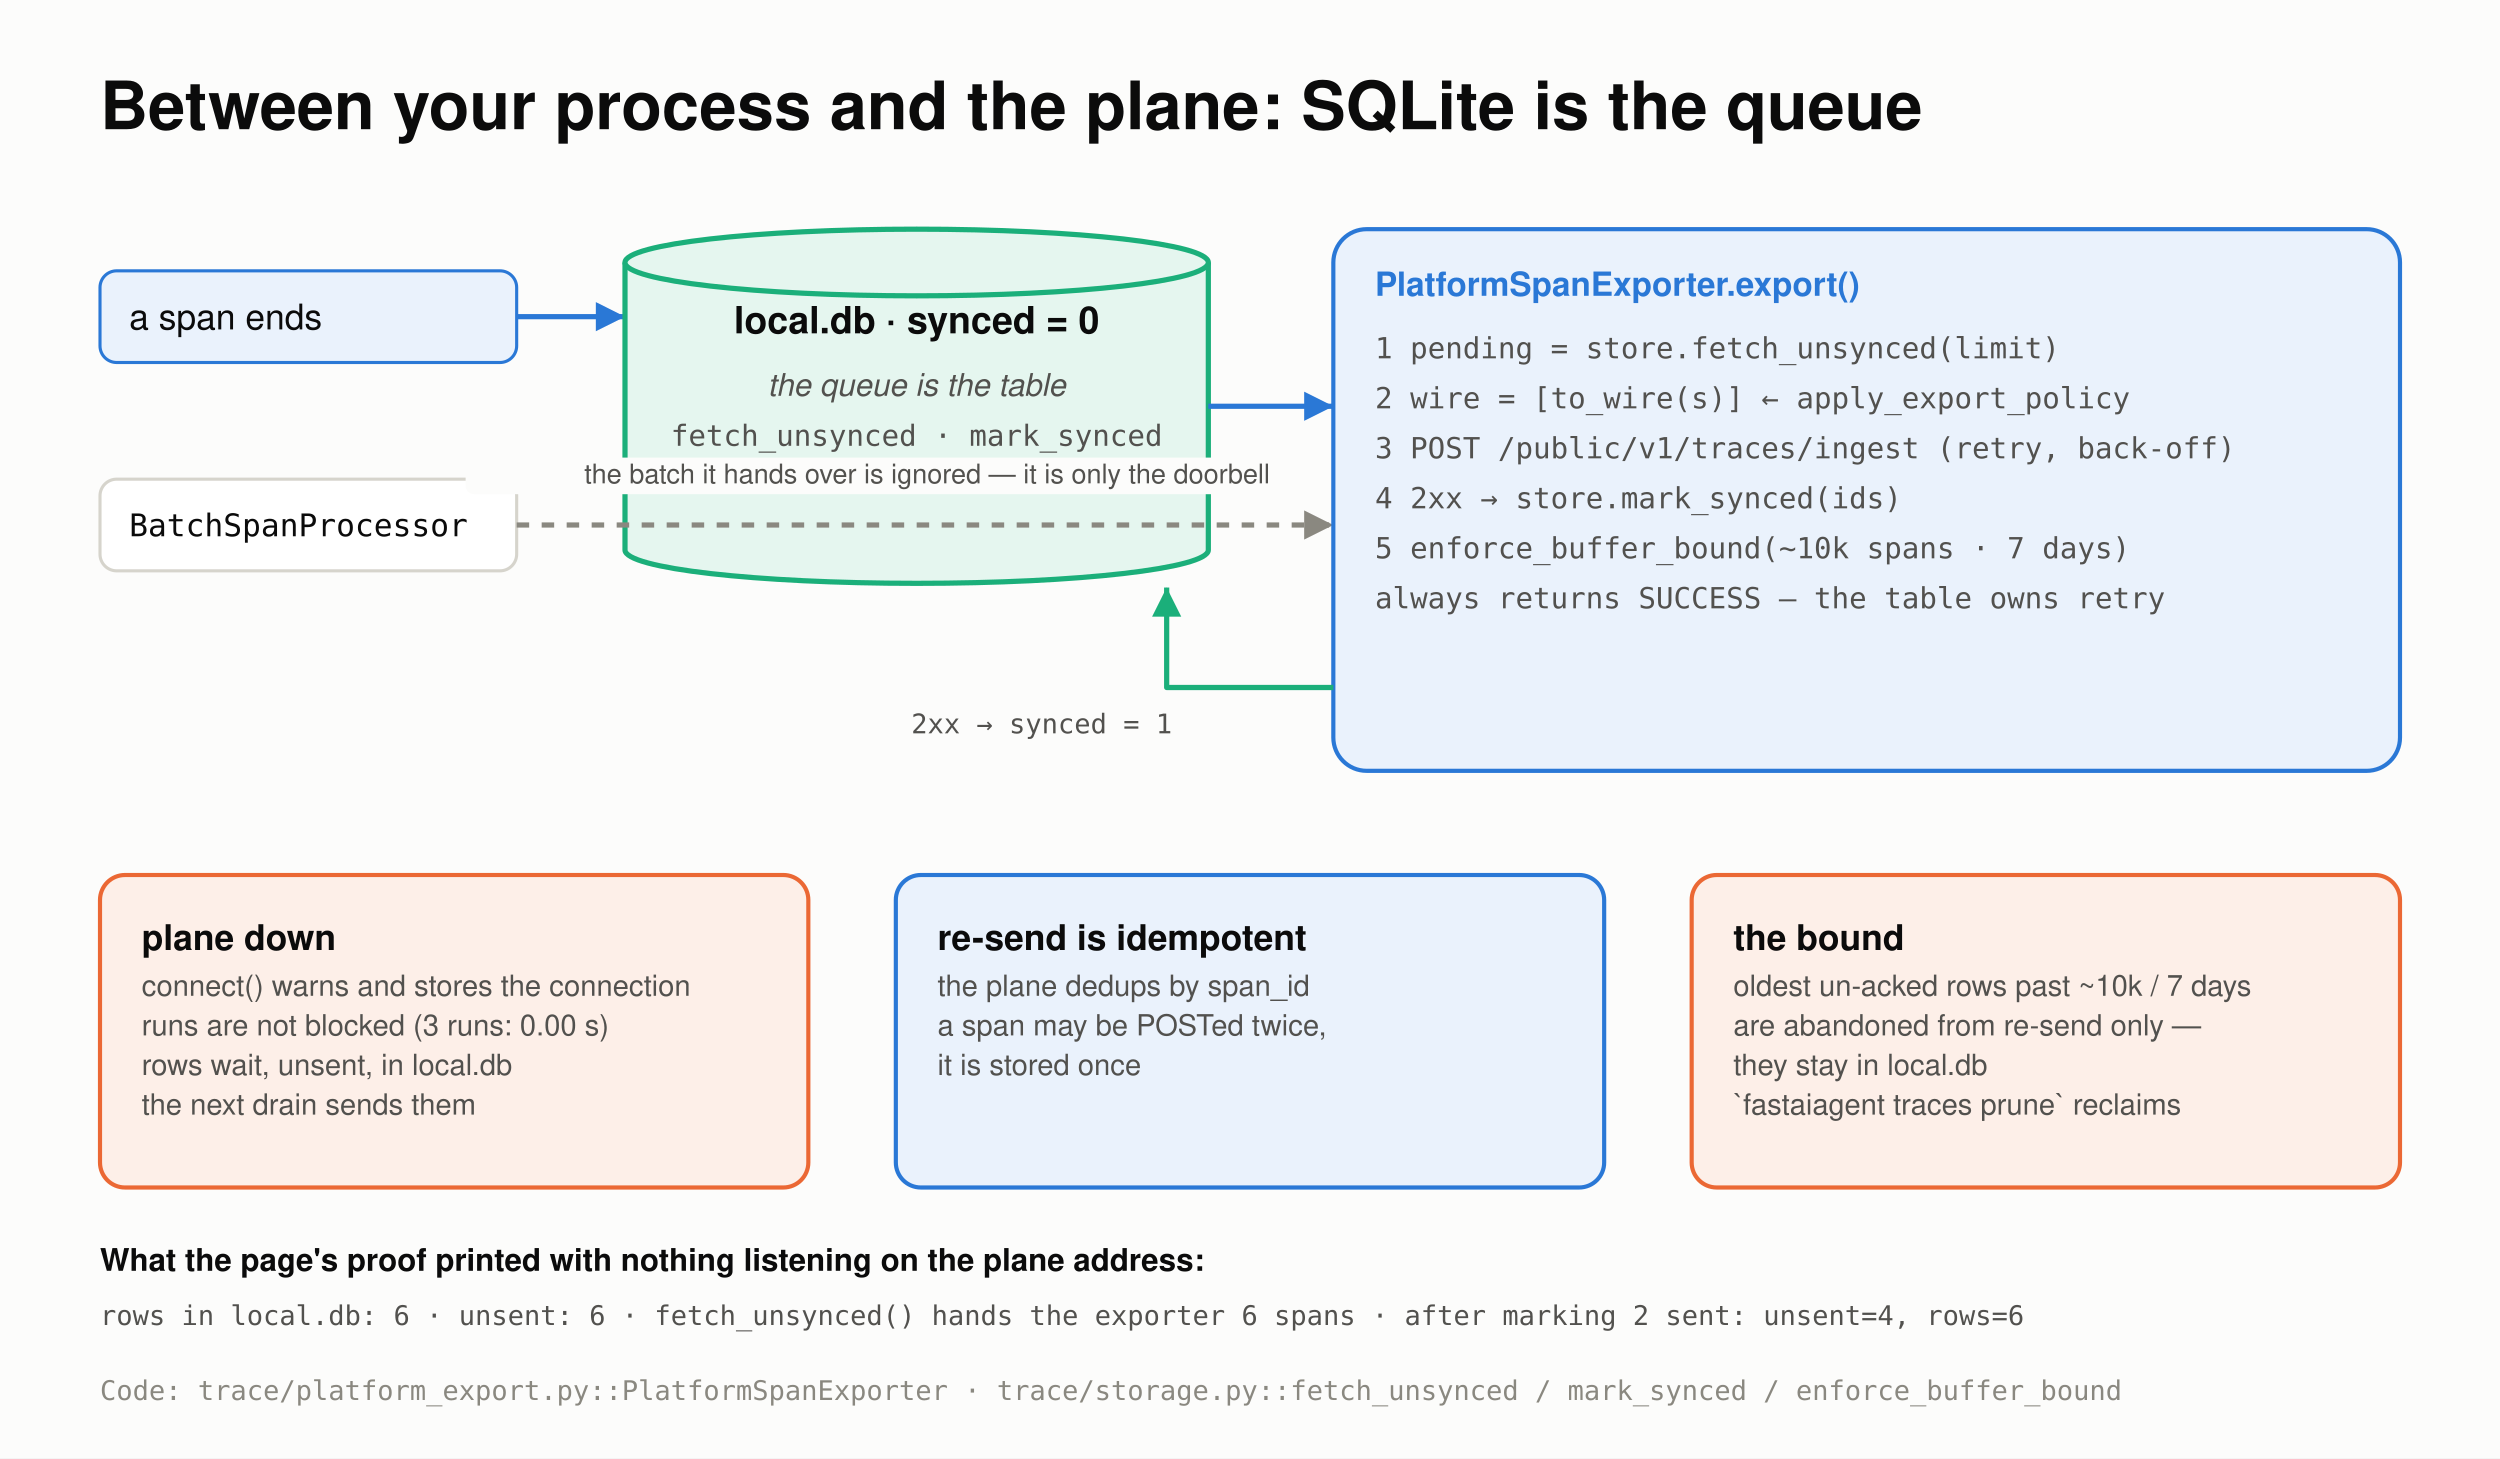
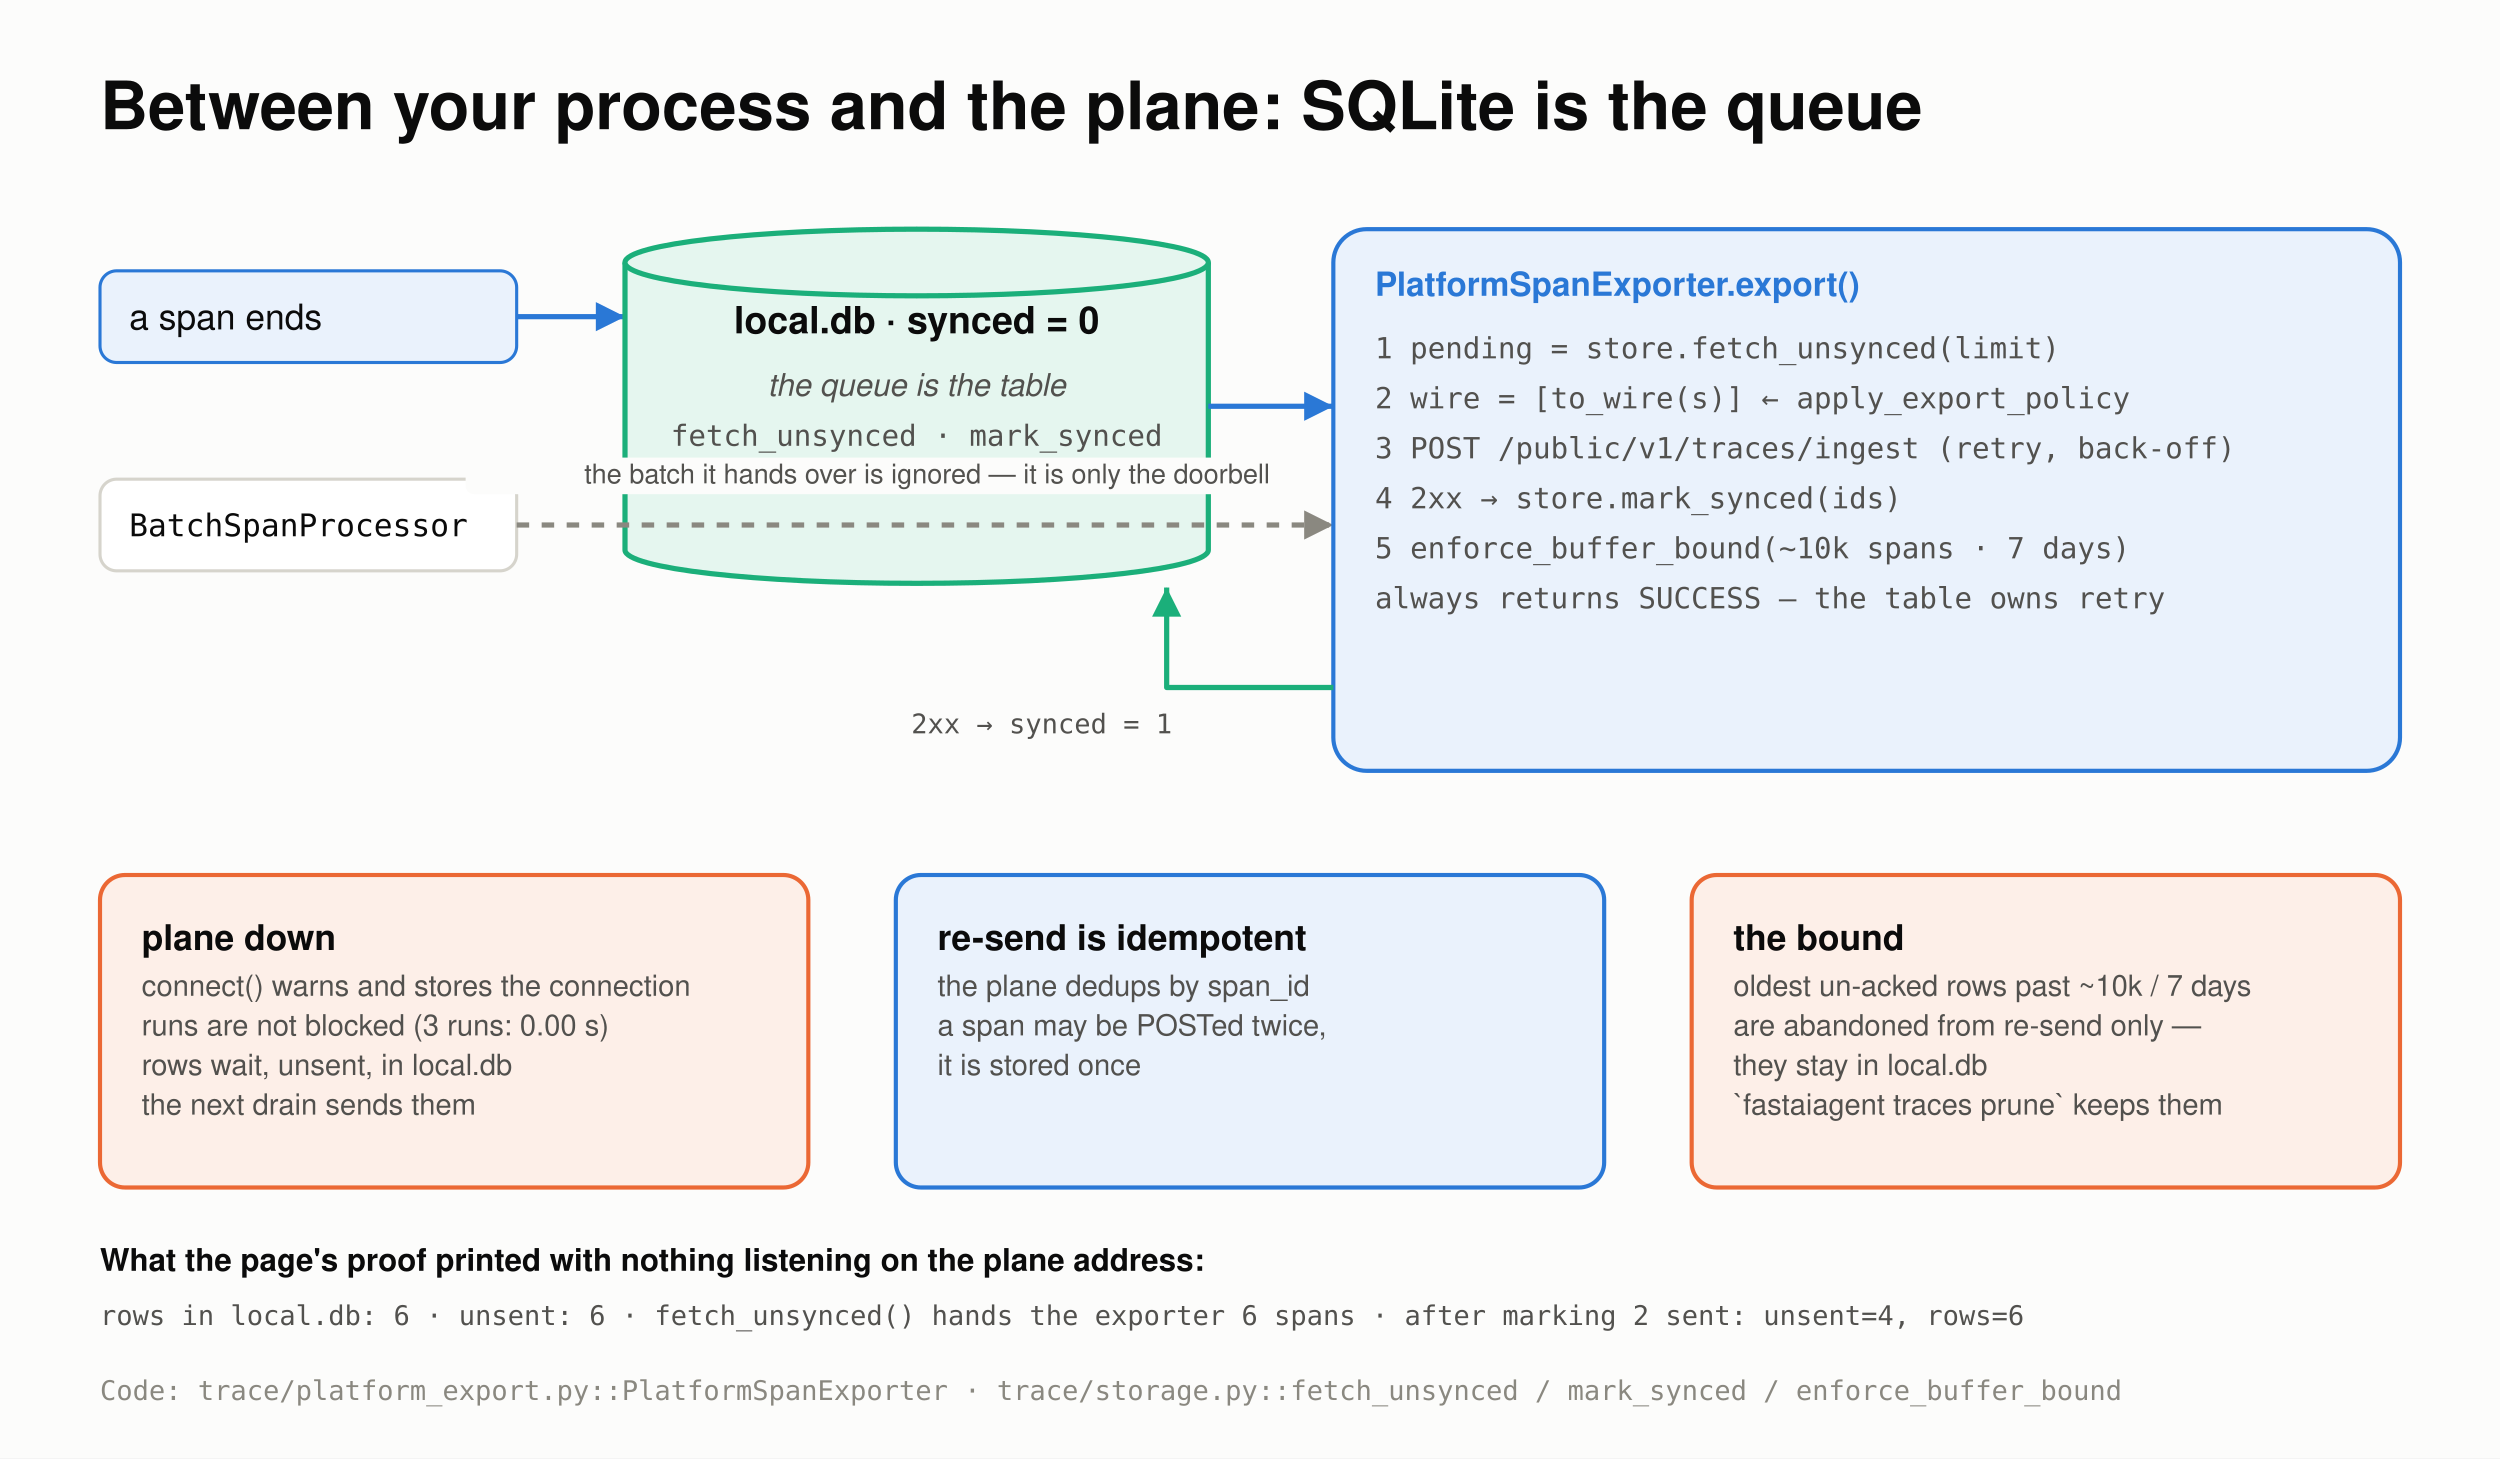
<svg xmlns="http://www.w3.org/2000/svg" viewBox="0 0 1200 700" width="1200" height="700" role="img" aria-label="Between your process and the plane: every span lands in local.db marked unsent; OTel's batch processor only rings a doorbell; PlatformSpanExporter.export ignores the batch, drains unsent rows from the table, POSTs them to /public/v1/traces/ingest and marks them sent only after a 2xx; with the plane down the rows wait, the run is never blocked, and a bounded queue abandons the oldest from re-send while keeping them in local.db.">
  <rect x="0" y="0" width="1200" height="700" rx="0" fill="#fcfcfb" stroke="none" stroke-width="2" />
  <text x="48" y="62" font-family="-apple-system, 'Helvetica Neue', Helvetica, Arial, sans-serif" font-size="32" font-weight="700" fill="#0b0b0b" text-anchor="start">Between your process and the plane: SQLite is the queue</text>
  <rect x="48" y="130" width="200" height="44" rx="8" fill="#eaf2fc" stroke="#2a78d6" stroke-width="1.5" />
  <text x="62" y="158.12" font-family="-apple-system, 'Helvetica Neue', Helvetica, Arial, sans-serif" font-size="17" font-weight="400" fill="#0b0b0b" text-anchor="start">a span ends</text>
  <polyline points="248,152 300,152" fill="none" stroke="#2a78d6" stroke-width="2.5" stroke-linejoin="round" />
  <polygon points="300,152 286.0,145.0 286.0,159.0" fill="#2a78d6" />
  <path d="M300,126 L300,264 A140.0,16 0 0 0 580,264 L580,126" fill="#e5f6ef" stroke="#1baf7a" stroke-width="2.5" />
  <ellipse cx="440.0" cy="126" rx="140.0" ry="16" fill="#e5f6ef" stroke="#1baf7a" stroke-width="2.5" />
  <text x="440" y="160" font-family="-apple-system, 'Helvetica Neue', Helvetica, Arial, sans-serif" font-size="18" font-weight="700" fill="#0b0b0b" text-anchor="middle">local.db · synced = 0</text>
  <text x="440" y="190" font-family="-apple-system, 'Helvetica Neue', Helvetica, Arial, sans-serif" font-size="15" font-weight="400" fill="#52514e" text-anchor="middle" font-style="italic">the queue is the table</text>
  <text x="440" y="214" font-family="'SF Mono', Menlo, Consolas, monospace" font-size="14" font-weight="400" fill="#52514e" text-anchor="middle">fetch_unsynced · mark_synced</text>
  <rect x="48" y="230" width="200" height="44" rx="8" fill="#ffffff" stroke="#d6d4cc" stroke-width="1.5" />
  <text x="62" y="257.4" font-family="'SF Mono', Menlo, Consolas, monospace" font-size="15" font-weight="400" fill="#0b0b0b" text-anchor="start">BatchSpanProcessor</text>
  <polyline points="248,252 640,252" fill="none" stroke="#8a8880" stroke-width="2.5" stroke-linejoin="round" stroke-dasharray="6 6" />
  <polygon points="640,252 626.0,245.0 626.0,259.0" fill="#8a8880" />
  <rect x="223.5" y="219.65" width="443" height="17.55" rx="4" fill="#fcfcfb" stroke="none" stroke-width="2" />
  <text x="445" y="232" font-family="-apple-system, 'Helvetica Neue', Helvetica, Arial, sans-serif" font-size="13" font-weight="500" fill="#52514e" text-anchor="middle">the batch it hands over is ignored — it is only the doorbell</text>
  <rect x="640" y="110" width="512" height="260" rx="16" fill="#eaf2fc" stroke="#2a78d6" stroke-width="2" />
  <text x="660" y="142" font-family="-apple-system, 'Helvetica Neue', Helvetica, Arial, sans-serif" font-size="16" font-weight="700" fill="#2a78d6" text-anchor="start">PlatformSpanExporter.export()</text>
  <text x="660" y="172" font-family="'SF Mono', Menlo, Consolas, monospace" font-size="14" font-weight="400" fill="#52514e" text-anchor="start">1  pending = store.fetch_unsynced(limit)</text>
  <text x="660" y="196" font-family="'SF Mono', Menlo, Consolas, monospace" font-size="14" font-weight="400" fill="#52514e" text-anchor="start">2  wire = [to_wire(s)]  ← apply_export_policy</text>
  <text x="660" y="220" font-family="'SF Mono', Menlo, Consolas, monospace" font-size="14" font-weight="400" fill="#52514e" text-anchor="start">3  POST /public/v1/traces/ingest   (retry, back-off)</text>
  <text x="660" y="244" font-family="'SF Mono', Menlo, Consolas, monospace" font-size="14" font-weight="400" fill="#52514e" text-anchor="start">4  2xx → store.mark_synced(ids)</text>
  <text x="660" y="268" font-family="'SF Mono', Menlo, Consolas, monospace" font-size="14" font-weight="400" fill="#52514e" text-anchor="start">5  enforce_buffer_bound(~10k spans · 7 days)</text>
  <text x="660" y="292" font-family="'SF Mono', Menlo, Consolas, monospace" font-size="14" font-weight="400" fill="#52514e" text-anchor="start">   always returns SUCCESS — the table owns retry</text>
  <polyline points="580,195 640,195" fill="none" stroke="#2a78d6" stroke-width="2.5" stroke-linejoin="round" />
  <polygon points="640,195 626.0,188.0 626.0,202.0" fill="#2a78d6" />
  <polyline points="640,330 560,330 560,282" fill="none" stroke="#1baf7a" stroke-width="2.5" stroke-linejoin="round" />
  <polygon points="560,282 553.0,296.0 567.0,296.0" fill="#1baf7a" />
  <rect x="428.52" y="339.65" width="142.96" height="17.55" rx="4" fill="#fcfcfb" stroke="none" stroke-width="2" />
  <text x="500" y="352" font-family="'SF Mono', Menlo, Consolas, monospace" font-size="13" font-weight="500" fill="#52514e" text-anchor="middle">2xx → synced = 1</text>
  <rect x="48" y="420" width="340" height="150" rx="12" fill="#fdefe8" stroke="#eb6834" stroke-width="2" />
  <text x="68" y="456" font-family="-apple-system, 'Helvetica Neue', Helvetica, Arial, sans-serif" font-size="17" font-weight="700" fill="#0b0b0b" text-anchor="start">plane down</text>
  <text x="68" y="478" font-family="-apple-system, 'Helvetica Neue', Helvetica, Arial, sans-serif" font-size="14" font-weight="400" fill="#52514e" text-anchor="start">connect() warns and stores the connection</text>
  <text x="68" y="497" font-family="-apple-system, 'Helvetica Neue', Helvetica, Arial, sans-serif" font-size="14" font-weight="400" fill="#52514e" text-anchor="start">runs are not blocked (3 runs: 0.00 s)</text>
  <text x="68" y="516" font-family="-apple-system, 'Helvetica Neue', Helvetica, Arial, sans-serif" font-size="14" font-weight="400" fill="#52514e" text-anchor="start">rows wait, unsent, in local.db</text>
  <text x="68" y="535" font-family="-apple-system, 'Helvetica Neue', Helvetica, Arial, sans-serif" font-size="14" font-weight="400" fill="#52514e" text-anchor="start">the next drain sends them</text>
  <rect x="430" y="420" width="340" height="150" rx="12" fill="#eaf2fc" stroke="#2a78d6" stroke-width="2" />
  <text x="450" y="456" font-family="-apple-system, 'Helvetica Neue', Helvetica, Arial, sans-serif" font-size="17" font-weight="700" fill="#0b0b0b" text-anchor="start">re-send is idempotent</text>
  <text x="450" y="478" font-family="-apple-system, 'Helvetica Neue', Helvetica, Arial, sans-serif" font-size="14" font-weight="400" fill="#52514e" text-anchor="start">the plane dedups by span_id</text>
  <text x="450" y="497" font-family="-apple-system, 'Helvetica Neue', Helvetica, Arial, sans-serif" font-size="14" font-weight="400" fill="#52514e" text-anchor="start">a span may be POSTed twice,</text>
  <text x="450" y="516" font-family="-apple-system, 'Helvetica Neue', Helvetica, Arial, sans-serif" font-size="14" font-weight="400" fill="#52514e" text-anchor="start">it is stored once</text>
  <rect x="812" y="420" width="340" height="150" rx="12" fill="#fdefe8" stroke="#eb6834" stroke-width="2" />
  <text x="832" y="456" font-family="-apple-system, 'Helvetica Neue', Helvetica, Arial, sans-serif" font-size="17" font-weight="700" fill="#0b0b0b" text-anchor="start">the bound</text>
  <text x="832" y="478" font-family="-apple-system, 'Helvetica Neue', Helvetica, Arial, sans-serif" font-size="14" font-weight="400" fill="#52514e" text-anchor="start">oldest un-acked rows past ~10k / 7 days</text>
  <text x="832" y="497" font-family="-apple-system, 'Helvetica Neue', Helvetica, Arial, sans-serif" font-size="14" font-weight="400" fill="#52514e" text-anchor="start">are abandoned from re-send only —</text>
  <text x="832" y="516" font-family="-apple-system, 'Helvetica Neue', Helvetica, Arial, sans-serif" font-size="14" font-weight="400" fill="#52514e" text-anchor="start">they stay in local.db</text>
-   <text x="832" y="535" font-family="-apple-system, 'Helvetica Neue', Helvetica, Arial, sans-serif" font-size="14" font-weight="400" fill="#52514e" text-anchor="start">`fastaiagent traces prune` reclaims</text>
+   <text x="832" y="535" font-family="-apple-system, 'Helvetica Neue', Helvetica, Arial, sans-serif" font-size="14" font-weight="400" fill="#52514e" text-anchor="start">`fastaiagent traces prune` keeps them</text>
  <text x="48" y="610" font-family="-apple-system, 'Helvetica Neue', Helvetica, Arial, sans-serif" font-size="15" font-weight="700" fill="#0b0b0b" text-anchor="start">What the page's proof printed with nothing listening on the plane address:</text>
  <text x="48" y="636" font-family="'SF Mono', Menlo, Consolas, monospace" font-size="13" font-weight="400" fill="#52514e" text-anchor="start">rows in local.db: 6 · unsent: 6 · fetch_unsynced() hands the exporter 6 spans · after marking 2 sent: unsent=4, rows=6</text>
  <text x="48" y="672" font-family="'SF Mono', Menlo, Consolas, monospace" font-size="13" font-weight="400" fill="#8a8880" text-anchor="start">Code: trace/platform_export.py::PlatformSpanExporter · trace/storage.py::fetch_unsynced / mark_synced / enforce_buffer_bound</text>
</svg>
